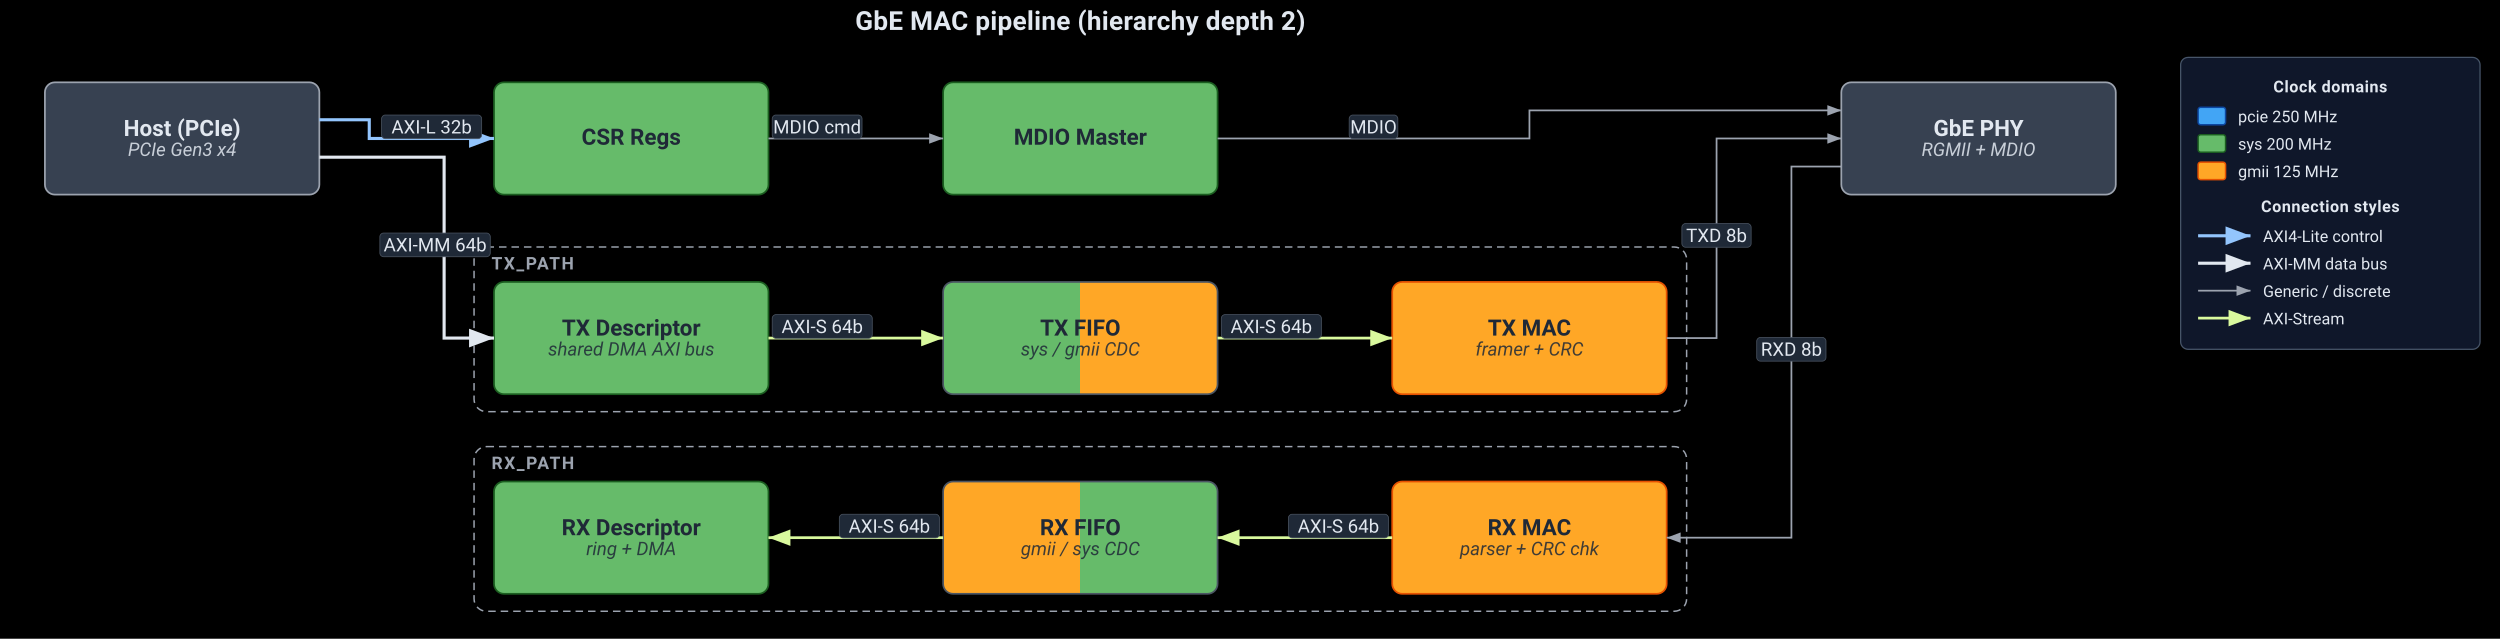
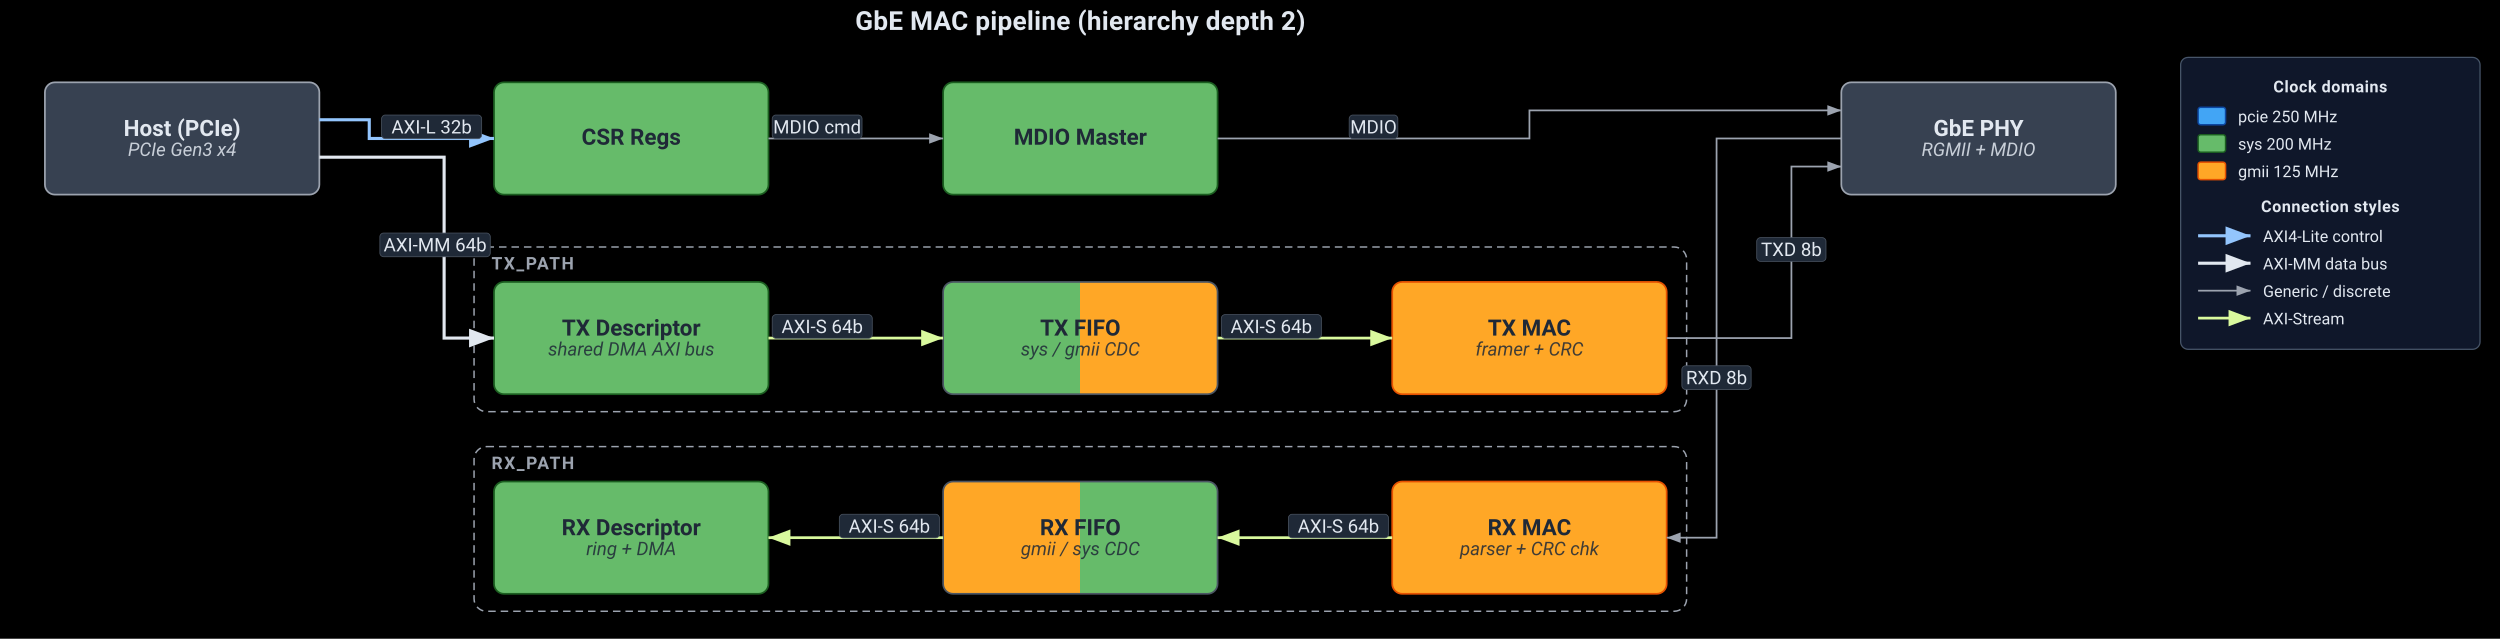
<svg xmlns="http://www.w3.org/2000/svg" width="2004" height="512" viewBox="0 0 2004 512" font-family="ui-sans-serif, system-ui, -apple-system, 'Segoe UI', Roboto, 'Helvetica Neue', Arial, sans-serif" style="background:#000000">
  <defs>
    <marker id="ah-solid" markerWidth="9" markerHeight="9" refX="8" refY="3" orient="auto">
      <path d="M0,0 L0,6 L8,3 z" fill="#e2e8f0" />
    </marker>
    <marker id="ah-thin" markerWidth="9" markerHeight="9" refX="8" refY="3" orient="auto">
      <path d="M0,0 L0,6 L8,3 z" fill="#9ca3af" />
    </marker>
    <marker id="ah-stream" markerWidth="9" markerHeight="9" refX="8" refY="3" orient="auto">
      <path d="M0,0 L0,6 L8,3 z" fill="#d9f99d" />
    </marker>
    <marker id="ah-axil" markerWidth="9" markerHeight="9" refX="8" refY="3" orient="auto">
      <path d="M0,0 L0,6 L8,3 z" fill="#93c5fd" />
    </marker>
    <marker id="ah-tilelink" markerWidth="9" markerHeight="9" refX="8" refY="3" orient="auto">
      <path d="M0,0 L0,6 L8,3 z" fill="#5eead4" />
    </marker>
    <marker id="ah-cdc" markerWidth="9" markerHeight="9" refX="8" refY="3" orient="auto">
      <path d="M0,0 L0,6 L8,3 z" fill="#d8b4fe" />
    </marker>
    <marker id="ah-open" markerWidth="9" markerHeight="9" refX="8" refY="3" orient="auto">
      <path d="M0.5,0.5 L0.5,5.5 L8,3 z" fill="#000000" stroke="#e2e8f0" stroke-width="1" />
    </marker>
    <linearGradient id="grad-tx_fifo" x1="0%" y1="0%" x2="100%" y2="0%">
      <stop offset="50%" stop-color="#66BB6A" />
      <stop offset="50%" stop-color="#FFA726" />
    </linearGradient>
    <linearGradient id="grad-rx_fifo" x1="0%" y1="0%" x2="100%" y2="0%">
      <stop offset="50%" stop-color="#FFA726" />
      <stop offset="50%" stop-color="#66BB6A" />
    </linearGradient>
  </defs>
  <rect width="2004" height="512" fill="#000000" id="_canvas_bg" />
  <text x="866.0" y="24" text-anchor="middle" font-size="21" font-weight="600" fill="#e2e8f0" letter-spacing="0.2">GbE MAC pipeline (hierarchy depth 2)</text>
  <rect id="group_tx_path" x="380" y="198" width="972" height="132" fill="none" stroke="#9ca3af" stroke-width="1.2" stroke-dasharray="6,4" rx="10" />
  <text x="394" y="216" font-size="14" font-weight="700" letter-spacing="1.2" fill="#9ca3af">TX_PATH</text>
  <rect id="group_rx_path" x="380" y="358" width="972" height="132" fill="none" stroke="#9ca3af" stroke-width="1.2" stroke-dasharray="6,4" rx="10" />
  <text x="394" y="376" font-size="14" font-weight="700" letter-spacing="1.2" fill="#9ca3af">RX_PATH</text>
  <rect id="host" x="36" y="66" width="220" height="90" fill="#374151" stroke="#9ca3af" stroke-width="1.4" rx="8" />
  <text x="146" y="109" text-anchor="middle" font-size="18" font-weight="600" fill="#e2e8f0">Host (PCIe)</text>
  <text x="146" y="125" text-anchor="middle" font-size="15" font-style="italic" fill="#e2e8f0" opacity="0.85">PCIe Gen3 x4</text>
  <rect id="csr_regs" x="396" y="66" width="220" height="90" fill="#66BB6A" stroke="#1B5E20" stroke-width="1.4" rx="8" />
  <text x="506" y="116" text-anchor="middle" font-size="18" font-weight="600" fill="#1f2937">CSR Regs</text>
  <rect id="mdio_master" x="756" y="66" width="220" height="90" fill="#66BB6A" stroke="#1B5E20" stroke-width="1.4" rx="8" />
  <text x="866" y="116" text-anchor="middle" font-size="18" font-weight="600" fill="#1f2937">MDIO Master</text>
  <rect id="gmii_phy" x="1476" y="66" width="220" height="90" fill="#374151" stroke="#9ca3af" stroke-width="1.4" rx="8" />
  <text x="1586" y="109" text-anchor="middle" font-size="18" font-weight="600" fill="#e2e8f0">GbE PHY</text>
  <text x="1586" y="125" text-anchor="middle" font-size="15" font-style="italic" fill="#e2e8f0" opacity="0.85">RGMII + MDIO</text>
  <rect id="tx_desc" x="396" y="226" width="220" height="90" fill="#66BB6A" stroke="#1B5E20" stroke-width="1.4" rx="8" />
  <text x="506" y="269" text-anchor="middle" font-size="18" font-weight="600" fill="#1f2937">TX Descriptor</text>
  <text x="506" y="285" text-anchor="middle" font-size="15" font-style="italic" fill="#1f2937" opacity="0.85">shared DMA AXI bus</text>
  <rect id="tx_fifo" x="756" y="226" width="220" height="90" fill="url(#grad-tx_fifo)" stroke="#4b5563" stroke-width="1.4" rx="8" />
  <text x="866" y="269" text-anchor="middle" font-size="18" font-weight="600" fill="#1f2937">TX FIFO</text>
  <text x="866" y="285" text-anchor="middle" font-size="15" font-style="italic" fill="#1f2937" opacity="0.85">sys / gmii CDC</text>
  <rect id="tx_mac" x="1116" y="226" width="220" height="90" fill="#FFA726" stroke="#E65100" stroke-width="1.4" rx="8" />
  <text x="1226" y="269" text-anchor="middle" font-size="18" font-weight="600" fill="#1f2937">TX MAC</text>
  <text x="1226" y="285" text-anchor="middle" font-size="15" font-style="italic" fill="#1f2937" opacity="0.85">framer + CRC</text>
  <rect id="rx_desc" x="396" y="386" width="220" height="90" fill="#66BB6A" stroke="#1B5E20" stroke-width="1.4" rx="8" />
  <text x="506" y="429" text-anchor="middle" font-size="18" font-weight="600" fill="#1f2937">RX Descriptor</text>
  <text x="506" y="445" text-anchor="middle" font-size="15" font-style="italic" fill="#1f2937" opacity="0.85">ring + DMA</text>
  <rect id="rx_fifo" x="756" y="386" width="220" height="90" fill="url(#grad-rx_fifo)" stroke="#4b5563" stroke-width="1.4" rx="8" />
  <text x="866" y="429" text-anchor="middle" font-size="18" font-weight="600" fill="#1f2937">RX FIFO</text>
  <text x="866" y="445" text-anchor="middle" font-size="15" font-style="italic" fill="#1f2937" opacity="0.85">gmii / sys CDC</text>
  <rect id="rx_mac" x="1116" y="386" width="220" height="90" fill="#FFA726" stroke="#E65100" stroke-width="1.4" rx="8" />
  <text x="1226" y="429" text-anchor="middle" font-size="18" font-weight="600" fill="#1f2937">RX MAC</text>
  <text x="1226" y="445" text-anchor="middle" font-size="15" font-style="italic" fill="#1f2937" opacity="0.85">parser + CRC chk</text>
  <path id="edge_host_to_csr_regs" d="M 256.0,96.0 L 296.0,96.0 L 296.0,111.0 L 396.0,111.0" stroke="#93c5fd" stroke-width="2.5" fill="none" marker-end="url(#ah-axil)" />
  <rect x="305.9" y="92.2" width="80.2" height="19.0" fill="#1f2937" stroke="#4b5563" stroke-width="0.6" rx="3" />
  <text x="346.0" y="107.0" text-anchor="middle" font-size="15" fill="#e2e8f0">AXI-L 32b</text>
  <path id="edge_host_to_tx_desc" d="M 256.0,126.0 L 356.0,126.0 L 356.0,271.0 L 396.0,271.0" stroke="#e2e8f0" stroke-width="2.5" fill="none" marker-end="url(#ah-solid)" />
  <rect x="304.5" y="186.8" width="88.5" height="19.0" fill="#1f2937" stroke="#4b5563" stroke-width="0.6" rx="3" />
  <text x="348.8" y="201.5" text-anchor="middle" font-size="15" fill="#e2e8f0">AXI-MM 64b</text>
  <path id="edge_csr_regs_to_mdio_master" d="M 616.0,111.0 L 686.0,111.0 L 756.0,111.0" stroke="#9ca3af" stroke-width="1.4" fill="none" marker-end="url(#ah-thin)" />
  <rect x="619.0" y="92.2" width="72.0" height="19.0" fill="#1f2937" stroke="#4b5563" stroke-width="0.6" rx="3" />
  <text x="655.0" y="107.0" text-anchor="middle" font-size="15" fill="#e2e8f0">MDIO cmd</text>
  <path id="edge_mdio_master_to_gmii_phy" d="M 976.0,111.0 L 1226.0,111.0 L 1226.0,88.5 L 1476.0,88.5" stroke="#9ca3af" stroke-width="1.4" fill="none" marker-end="url(#ah-thin)" />
  <rect x="1081.5" y="92.2" width="39.0" height="19.0" fill="#1f2937" stroke="#4b5563" stroke-width="0.6" rx="3" />
  <text x="1101.0" y="107.0" text-anchor="middle" font-size="15" fill="#e2e8f0">MDIO</text>
  <path id="edge_tx_desc_to_tx_fifo" d="M 616.0,271.0 L 686.0,271.0 L 756.0,271.0" stroke="#d9f99d" stroke-width="2.2" fill="none" marker-end="url(#ah-stream)" />
  <rect x="619.0" y="252.2" width="80.2" height="19.0" fill="#1f2937" stroke="#4b5563" stroke-width="0.6" rx="3" />
  <text x="659.1" y="267.0" text-anchor="middle" font-size="15" fill="#e2e8f0">AXI-S 64b</text>
  <path id="edge_tx_fifo_to_tx_mac" d="M 976.0,271.0 L 1046.0,271.0 L 1116.0,271.0" stroke="#d9f99d" stroke-width="2.2" fill="none" marker-end="url(#ah-stream)" />
  <rect x="979.0" y="252.2" width="80.2" height="19.0" fill="#1f2937" stroke="#4b5563" stroke-width="0.6" rx="3" />
  <text x="1019.1" y="267.0" text-anchor="middle" font-size="15" fill="#e2e8f0">AXI-S 64b</text>
-   <path id="edge_tx_mac_to_gmii_phy" d="M 1336.0,271.0 L 1376.0,271.0 L 1376.0,111.0 L 1476.0,111.0" stroke="#9ca3af" stroke-width="1.4" fill="none" marker-end="url(#ah-thin)" />
-   <rect x="1348.2" y="179.2" width="55.5" height="19.0" fill="#1f2937" stroke="#4b5563" stroke-width="0.6" rx="3" />
-   <text x="1376.0" y="194.0" text-anchor="middle" font-size="15" fill="#e2e8f0">TXD 8b</text>
-   <path id="edge_gmii_phy_to_rx_mac" d="M 1476.0,133.5 L 1436.0,133.5 L 1436.0,431.0 L 1336.0,431.0" stroke="#9ca3af" stroke-width="1.4" fill="none" marker-end="url(#ah-thin)" />
-   <rect x="1408.2" y="270.5" width="55.5" height="19.0" fill="#1f2937" stroke="#4b5563" stroke-width="0.6" rx="3" />
-   <text x="1436.0" y="285.2" text-anchor="middle" font-size="15" fill="#e2e8f0">RXD 8b</text>
+   <path id="edge_tx_mac_to_gmii_phy" d="M 1336.0,271.0 L 1436.0,271.0 L 1436.0,133.5 L 1476.0,133.5" stroke="#9ca3af" stroke-width="1.4" fill="none" marker-end="url(#ah-thin)" />
+   <rect x="1408.2" y="190.5" width="55.5" height="19.0" fill="#1f2937" stroke="#4b5563" stroke-width="0.6" rx="3" />
+   <text x="1436.0" y="205.2" text-anchor="middle" font-size="15" fill="#e2e8f0">TXD 8b</text>
+   <path id="edge_gmii_phy_to_rx_mac" d="M 1476.0,111.0 L 1376.0,111.0 L 1376.0,431.0 L 1336.0,431.0" stroke="#9ca3af" stroke-width="1.4" fill="none" marker-end="url(#ah-thin)" />
+   <rect x="1348.2" y="293.2" width="55.5" height="19.0" fill="#1f2937" stroke="#4b5563" stroke-width="0.6" rx="3" />
+   <text x="1376.0" y="308.0" text-anchor="middle" font-size="15" fill="#e2e8f0">RXD 8b</text>
  <path id="edge_rx_mac_to_rx_fifo" d="M 1116.0,431.0 L 1046.0,431.0 L 976.0,431.0" stroke="#d9f99d" stroke-width="2.2" fill="none" marker-end="url(#ah-stream)" />
  <rect x="1032.8" y="412.2" width="80.2" height="19.0" fill="#1f2937" stroke="#4b5563" stroke-width="0.6" rx="3" />
  <text x="1072.9" y="427.0" text-anchor="middle" font-size="15" fill="#e2e8f0">AXI-S 64b</text>
  <path id="edge_rx_fifo_to_rx_desc" d="M 756.0,431.0 L 686.0,431.0 L 616.0,431.0" stroke="#d9f99d" stroke-width="2.2" fill="none" marker-end="url(#ah-stream)" />
  <rect x="672.8" y="412.2" width="80.2" height="19.0" fill="#1f2937" stroke="#4b5563" stroke-width="0.6" rx="3" />
  <text x="712.9" y="427.0" text-anchor="middle" font-size="15" fill="#e2e8f0">AXI-S 64b</text>
  <rect id="legend_card" x="1748" y="46" width="240" height="234" fill="#0f172a" stroke="#475569" stroke-width="1" rx="6" />
  <text x="1868" y="74" text-anchor="middle" font-size="13" font-weight="700" fill="#e2e8f0" letter-spacing="0.4">Clock domains</text>
  <rect x="1762" y="86" width="22" height="14" fill="#42A5F5" stroke="#0D47A1" stroke-width="1.2" rx="2" />
  <text x="1794" y="98" font-size="13" fill="#e2e8f0">pcie  250 MHz</text>
  <rect x="1762" y="108" width="22" height="14" fill="#66BB6A" stroke="#1B5E20" stroke-width="1.2" rx="2" />
  <text x="1794" y="120" font-size="13" fill="#e2e8f0">sys  200 MHz</text>
  <rect x="1762" y="130" width="22" height="14" fill="#FFA726" stroke="#E65100" stroke-width="1.2" rx="2" />
  <text x="1794" y="142" font-size="13" fill="#e2e8f0">gmii  125 MHz</text>
  <text x="1868" y="170" text-anchor="middle" font-size="13" font-weight="700" fill="#e2e8f0" letter-spacing="0.4">Connection styles</text>
  <path id="legend-arrow-axi-lite" d="M 1762,189.0 L 1804,189.0" stroke="#93c5fd" stroke-width="2.5" fill="none" marker-end="url(#ah-axil)" />
  <text x="1814" y="194" font-size="13" fill="#e2e8f0">AXI4-Lite control</text>
  <path id="legend-arrow-axi-mm" d="M 1762,211.0 L 1804,211.0" stroke="#e2e8f0" stroke-width="2.5" fill="none" marker-end="url(#ah-solid)" />
  <text x="1814" y="216" font-size="13" fill="#e2e8f0">AXI-MM data bus</text>
  <path id="legend-arrow-generic" d="M 1762,233.0 L 1804,233.0" stroke="#9ca3af" stroke-width="1.4" fill="none" marker-end="url(#ah-thin)" />
  <text x="1814" y="238" font-size="13" fill="#e2e8f0">Generic / discrete</text>
  <path id="legend-arrow-axi-stream" d="M 1762,255.0 L 1804,255.0" stroke="#d9f99d" stroke-width="2.2" fill="none" marker-end="url(#ah-stream)" />
  <text x="1814" y="260" font-size="13" fill="#e2e8f0">AXI-Stream</text>
</svg>
